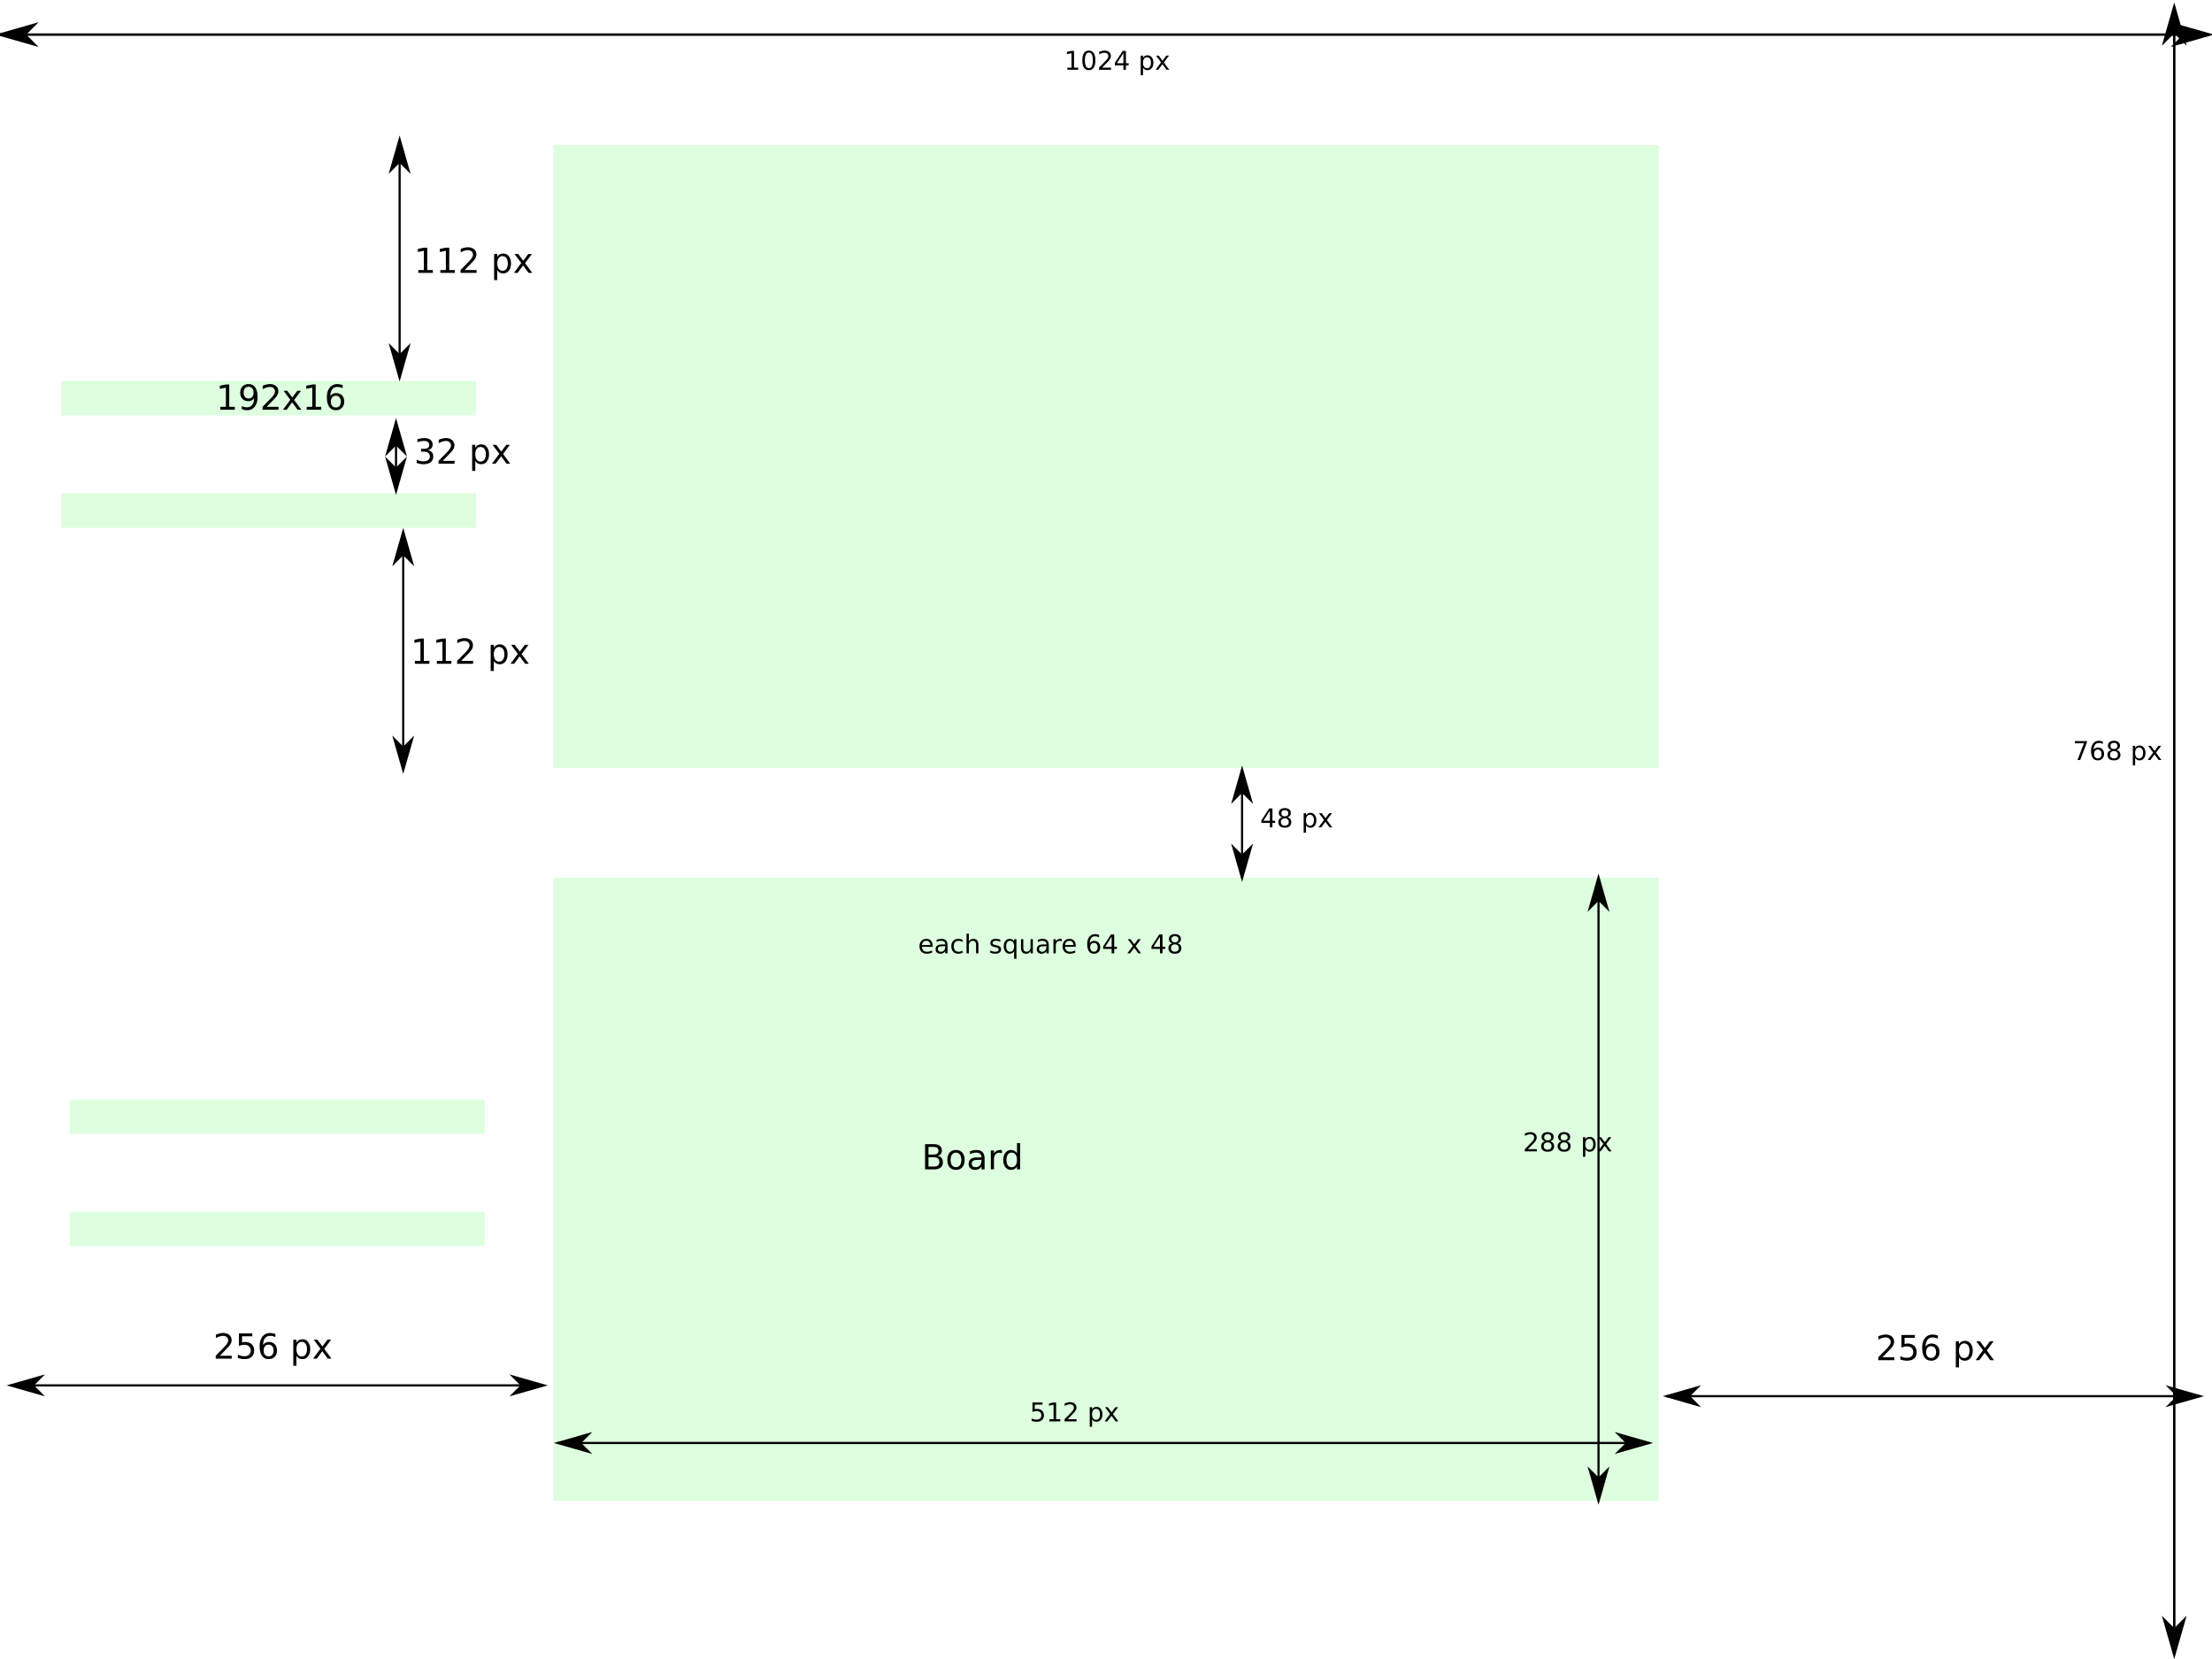
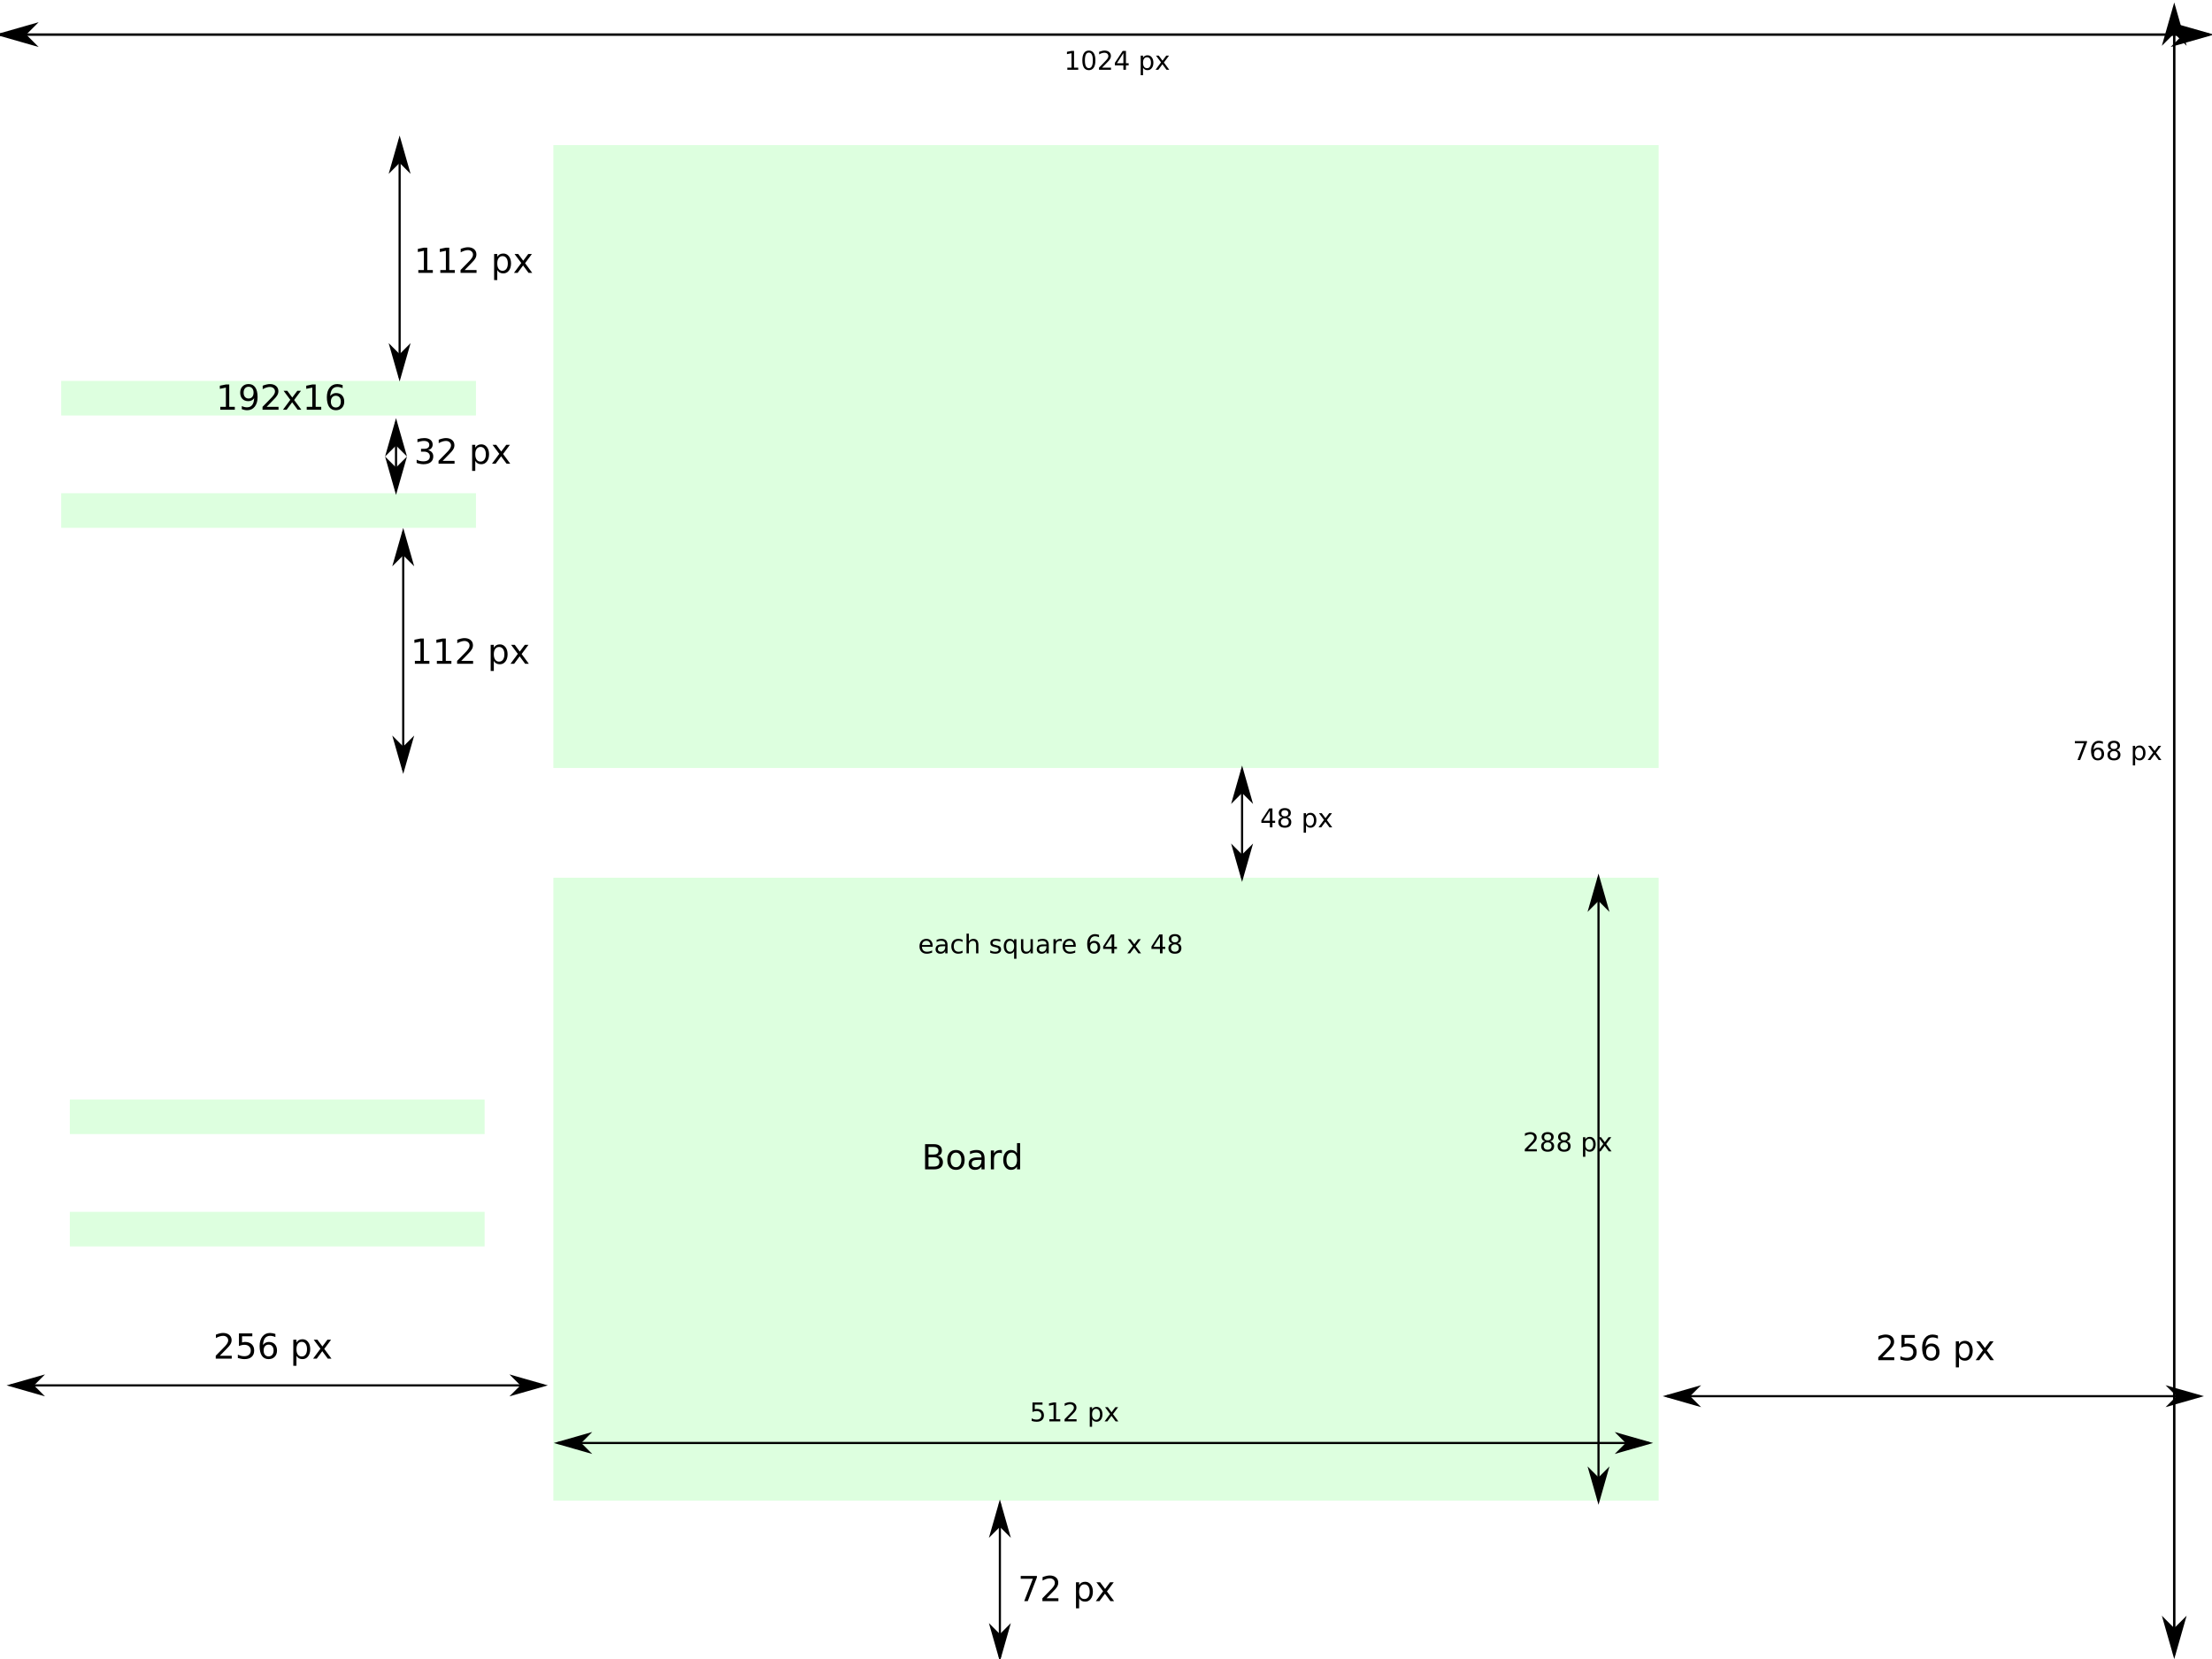
<svg xmlns="http://www.w3.org/2000/svg" width="1024" height="768" id="svg2985" version="1.1">
  <defs id="defs2987">
    <marker orient="auto" refY="0" refX="0" id="Arrow1Lend" style="overflow:visible">
      <path id="path3770" d="M 0,0 5,-5 -12.5,0 5,5 0,0 z" style="fill-rule:evenodd;stroke:#000000;stroke-width:1pt" transform="matrix(-0.8,0,0,-0.8,-10,0)" />
    </marker>
    <marker orient="auto" refY="0" refX="0" id="Arrow1Lstart" style="overflow:visible">
      <path id="path3767" d="M 0,0 5,-5 -12.5,0 5,5 0,0 z" style="fill-rule:evenodd;stroke:#000000;stroke-width:1pt" transform="matrix(0.8,0,0,0.8,10,0)" />
    </marker>
    <marker orient="auto" refY="0" refX="0" id="Arrow2Mstart" style="overflow:visible">
      <path id="path3791" style="fill-rule:evenodd;stroke-width:0.625;stroke-linejoin:round" d="M 8.719,4.034 -2.207,0.016 8.719,-4.002 c -1.745,2.372 -1.735,5.617 -6e-7,8.035 z" transform="scale(0.6,0.6)" />
    </marker>
    <marker orient="auto" refY="0" refX="0" id="Arrow1Lstart-7" style="overflow:visible">
      <path id="path3767-6" d="M 0,0 5,-5 -12.5,0 5,5 0,0 z" style="fill-rule:evenodd;stroke:#000000;stroke-width:1pt" transform="matrix(0.8,0,0,0.8,10,0)" />
    </marker>
    <marker orient="auto" refY="0" refX="0" id="Arrow1Lend-5" style="overflow:visible">
      <path id="path3770-4" d="M 0,0 5,-5 -12.5,0 5,5 0,0 z" style="fill-rule:evenodd;stroke:#000000;stroke-width:1pt" transform="matrix(-0.8,0,0,-0.8,-10,0)" />
    </marker>
    <marker orient="auto" refY="0" refX="0" id="Arrow1Lstart-7-2" style="overflow:visible">
      <path id="path3767-6-9" d="M 0,0 5,-5 -12.5,0 5,5 0,0 z" style="fill-rule:evenodd;stroke:#000000;stroke-width:1pt" transform="matrix(0.8,0,0,0.8,10,0)" />
    </marker>
    <marker orient="auto" refY="0" refX="0" id="Arrow1Lend-5-0" style="overflow:visible">
      <path id="path3770-4-4" d="M 0,0 5,-5 -12.5,0 5,5 0,0 z" style="fill-rule:evenodd;stroke:#000000;stroke-width:1pt" transform="matrix(-0.8,0,0,-0.8,-10,0)" />
+     </marker>
+     <marker orient="auto" refY="0" refX="0" id="Arrow1Lstart-5" style="overflow:visible">
+       <path id="path3767-0" d="M 0,0 5,-5 -12.5,0 5,5 0,0 z" style="fill-rule:evenodd;stroke:#000000;stroke-width:1pt" transform="matrix(0.8,0,0,0.8,10,0)" />
+     </marker>
+     <marker orient="auto" refY="0" refX="0" id="Arrow1Lend-1" style="overflow:visible">
+       <path id="path3770-3" d="M 0,0 5,-5 -12.5,0 5,5 0,0 z" style="fill-rule:evenodd;stroke:#000000;stroke-width:1pt" transform="matrix(-0.8,0,0,-0.8,-10,0)" />
    </marker>
  </defs>
  <g id="layer1" transform="translate(0,168)">
    <path style="fill:none;stroke:#000000;stroke-width:1.13px;stroke-linecap:butt;stroke-linejoin:miter;stroke-opacity:1;marker-start:url(#Arrow1Lstart);marker-end:url(#Arrow1Lend)" d="m 0,-151.982 1022.738,0" id="path2993" />
    <path style="fill:none;stroke:#000000;stroke-width:1.13px;stroke-linecap:butt;stroke-linejoin:miter;stroke-opacity:1;marker-start:url(#Arrow1Lstart);marker-end:url(#Arrow1Lend)" d="m 1006.52,-164.683 0,762.528" id="path4951" />
    <text xml:space="preserve" style="font-size:12px;font-style:normal;font-weight:normal;line-height:125%;letter-spacing:0px;word-spacing:0px;fill:#000000;fill-opacity:1;stroke:none;font-family:Bitstream Vera Sans" x="492.612" y="-135.685" id="text5511">
      <tspan id="tspan5513" x="492.612" y="-135.685">1024 px</tspan>
    </text>
    <text xml:space="preserve" style="font-size:12px;font-style:normal;font-weight:normal;line-height:125%;letter-spacing:0px;word-spacing:0px;fill:#000000;fill-opacity:1;stroke:none;font-family:Bitstream Vera Sans" x="959.533" y="183.838" id="text5515">
      <tspan id="tspan5517" x="959.533" y="183.838">768 px</tspan>
    </text>
    <rect style="opacity:0.28;fill:#5dff66;fill-opacity:0.762;stroke:none" id="rect5525" width="511.667" height="288.333" x="256.167" y="238.333" />
    <rect style="opacity:0.28;fill:#5dff66;fill-opacity:0.762;stroke:none" id="rect5525-1" width="511.667" height="288.333" x="256.167" y="-100.833" />
    <path style="fill:none;stroke:#000000;stroke-width:1px;stroke-linecap:butt;stroke-linejoin:miter;stroke-opacity:1;marker-start:url(#Arrow1Lstart);marker-end:url(#Arrow1Lend)" d="m 575,406.333 0,-50" id="path5545" transform="translate(0,-168)" />
    <text xml:space="preserve" style="font-size:12px;font-style:normal;font-weight:normal;line-height:125%;letter-spacing:0px;word-spacing:0px;fill:#000000;fill-opacity:1;stroke:none;font-family:Bitstream Vera Sans" x="583.333" y="215" id="text5919">
      <tspan id="tspan5921" x="583.333" y="215">48 px</tspan>
    </text>
    <text xml:space="preserve" style="font-size:12px;font-style:normal;font-weight:normal;line-height:125%;letter-spacing:0px;word-spacing:0px;fill:#000000;fill-opacity:1;stroke:none;font-family:Bitstream Vera Sans" x="425" y="441.333" id="text5923" transform="translate(0,-168)">
      <tspan id="tspan5925" x="425" y="441.333">each square 64 x 48</tspan>
    </text>
    <path style="fill:none;stroke:#000000;stroke-width:1px;stroke-linecap:butt;stroke-linejoin:miter;stroke-opacity:1;marker-start:url(#Arrow1Lstart);marker-end:url(#Arrow1Lend)" d="m 740,694.667 0,-288.333" id="path5927" transform="translate(0,-168)" />
    <text xml:space="preserve" style="font-size:12px;font-style:normal;font-weight:normal;line-height:125%;letter-spacing:0px;word-spacing:0px;fill:#000000;fill-opacity:1;stroke:none;font-family:Bitstream Vera Sans" x="705" y="533" id="text6301" transform="translate(0,-168)">
      <tspan id="tspan6303" x="705" y="533">288 px</tspan>
    </text>
    <path style="fill:none;stroke:#000000;stroke-width:1px;stroke-linecap:butt;stroke-linejoin:miter;stroke-opacity:1;marker-start:url(#Arrow1Lstart);marker-end:url(#Arrow1Lend)" d="m 258.333,500 505,0" id="path6305" />
    <text xml:space="preserve" style="font-size:12px;font-style:normal;font-weight:normal;line-height:125%;letter-spacing:0px;word-spacing:0px;fill:#000000;fill-opacity:1;stroke:none;font-family:Bitstream Vera Sans" x="476.667" y="490" id="text6679">
      <tspan id="tspan6681" x="476.667" y="490">512 px</tspan>
    </text>
    <text xml:space="preserve" style="font-size:16px;font-style:normal;font-weight:normal;line-height:125%;letter-spacing:0px;word-spacing:0px;fill:#000000;fill-opacity:1;stroke:none;font-family:Bitstream Vera Sans" x="426.667" y="541.333" id="text6683" transform="translate(0,-168)">
      <tspan id="tspan6685" x="426.667" y="541.333">Board</tspan>
    </text>
    <rect style="opacity:0.28;fill:#5dff66;fill-opacity:0.762;stroke:none" id="rect6689" width="192" height="16" x="28.333" y="8.333" />
    <text xml:space="preserve" style="font-size:16px;font-style:normal;font-weight:normal;line-height:125%;letter-spacing:0px;word-spacing:0px;fill:#000000;fill-opacity:1;stroke:none;font-family:Bitstream Vera Sans" x="100" y="21.667" id="text6745">
      <tspan id="tspan6747" x="100" y="21.667">192x16</tspan>
    </text>
    <rect style="opacity:0.28;fill:#5dff66;fill-opacity:0.762;stroke:none" id="rect6689-5" width="192" height="16" x="28.333" y="60.333" />
    <path style="fill:none;stroke:#000000;stroke-width:1px;stroke-linecap:butt;stroke-linejoin:miter;stroke-opacity:1;marker-start:url(#Arrow1Lstart);marker-end:url(#Arrow1Lend)" d="m 183.333,27.5 0,31.667" id="path6767" />
    <text xml:space="preserve" style="font-size:16px;font-style:normal;font-weight:normal;line-height:125%;letter-spacing:0px;word-spacing:0px;fill:#000000;fill-opacity:1;stroke:none;font-family:Bitstream Vera Sans" x="191.667" y="46.667" id="text7141">
      <tspan id="tspan7143" x="191.667" y="46.667">32 px</tspan>
    </text>
    <rect style="opacity:0.28;fill:#5dff66;fill-opacity:0.762;stroke:none" id="rect6689-9" width="192" height="16" x="32.333" y="341" />
    <rect style="opacity:0.28;fill:#5dff66;fill-opacity:0.762;stroke:none" id="rect6689-5-4" width="192" height="16" x="32.333" y="393" />
    <path style="fill:none;stroke:#000000;stroke-width:1px;stroke-linecap:butt;stroke-linejoin:miter;stroke-opacity:1;marker-start:url(#Arrow1Lstart);marker-mid:none;marker-end:url(#Arrow1Lend)" d="M 185,6.667 185,-103.333" id="path7166" />
    <text xml:space="preserve" style="font-size:16px;font-style:normal;font-weight:normal;line-height:125%;letter-spacing:0px;word-spacing:0px;fill:#000000;fill-opacity:1;stroke:none;font-family:Bitstream Vera Sans" x="191.667" y="-41.667" id="text7726">
      <tspan id="tspan7728" x="191.667" y="-41.667">112 px</tspan>
    </text>
    <path style="fill:none;stroke:#000000;stroke-width:1px;stroke-linecap:butt;stroke-linejoin:miter;stroke-opacity:1;marker-start:url(#Arrow1Lstart);marker-mid:none;marker-end:url(#Arrow1Lend)" d="m 186.667,188.333 0,-110" id="path7166-6" />
    <text xml:space="preserve" style="font-size:16px;font-style:normal;font-weight:normal;line-height:125%;letter-spacing:0px;word-spacing:0px;fill:#000000;fill-opacity:1;stroke:none;font-family:Bitstream Vera Sans" x="190.076" y="139.273" id="text7726-0">
      <tspan id="tspan7728-6" x="190.076" y="139.273">112 px</tspan>
    </text>
    <path style="fill:none;stroke:#000000;stroke-width:1px;stroke-linecap:butt;stroke-linejoin:miter;stroke-opacity:1;marker-start:url(#Arrow1Lstart-7);marker-end:url(#Arrow1Lend-5)" d="m 771.667,646.333 246.667,0" id="path7781" transform="translate(0,-168)" />
    <text xml:space="preserve" style="font-size:16px;font-style:normal;font-weight:normal;line-height:125%;letter-spacing:0px;word-spacing:0px;fill:#000000;fill-opacity:1;stroke:none;font-family:Bitstream Vera Sans" x="868.333" y="461.667" id="text8163">
      <tspan id="tspan8165" x="868.333" y="461.667">256 px</tspan>
    </text>
    <path style="fill:none;stroke:#000000;stroke-width:1px;stroke-linecap:butt;stroke-linejoin:miter;stroke-opacity:1;marker-start:url(#Arrow1Lstart-7);marker-end:url(#Arrow1Lend-5)" d="m 5,473.333 246.667,0" id="path7781-0" />
    <text xml:space="preserve" style="font-size:16px;font-style:normal;font-weight:normal;line-height:125%;letter-spacing:0px;word-spacing:0px;fill:#000000;fill-opacity:1;stroke:none;font-family:Bitstream Vera Sans" x="98.702" y="460.94" id="text8163-5">
      <tspan id="tspan8165-3" x="98.702" y="460.94">256 px</tspan>
    </text>
+     <path style="fill:none;stroke:#000000;stroke-width:1px;stroke-linecap:butt;stroke-linejoin:miter;stroke-opacity:1;marker-start:url(#Arrow1Lstart);marker-end:url(#Arrow1Lend)" d="m 462.873,528.086 0,71.131" id="path6767-9" />
+     <text xml:space="preserve" style="font-size:16px;font-style:normal;font-weight:normal;line-height:125%;letter-spacing:0px;word-spacing:0px;fill:#000000;fill-opacity:1;stroke:none;font-family:Bitstream Vera Sans" x="471.207" y="573.216" id="text7141-8">
+       <tspan id="tspan7143-8" x="471.207" y="573.216">72 px</tspan>
+     </text>
  </g>
</svg>
